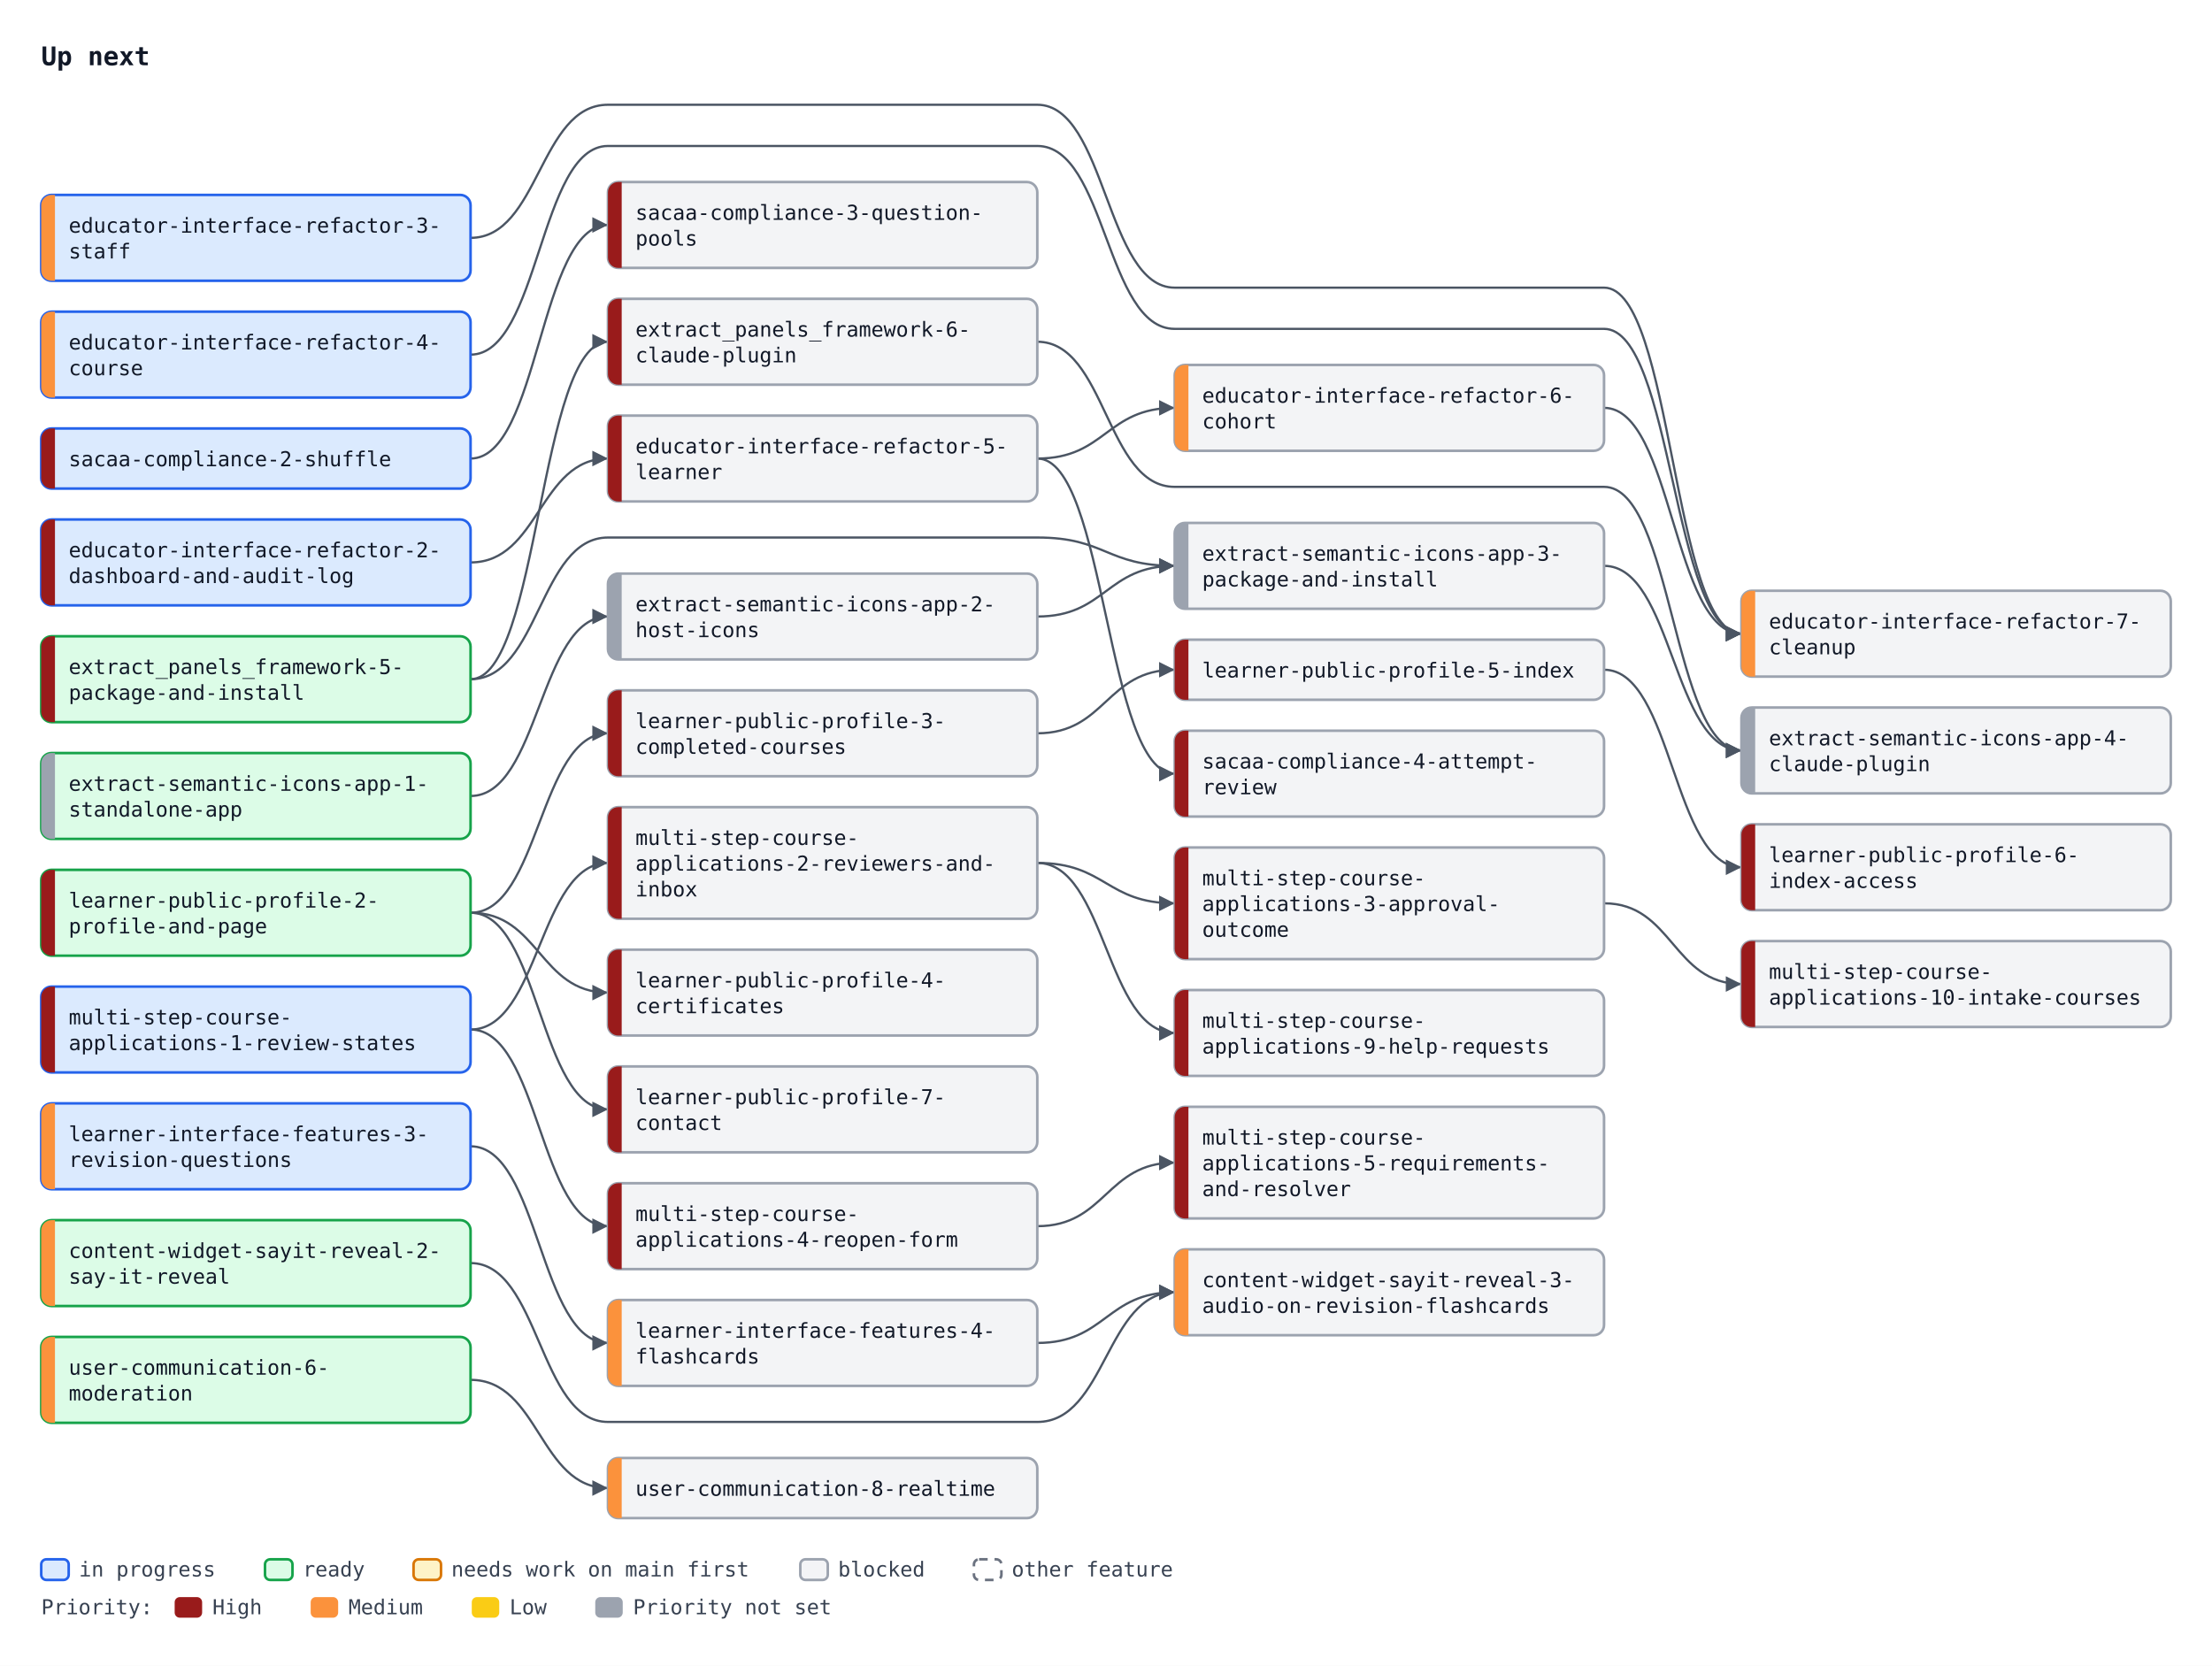
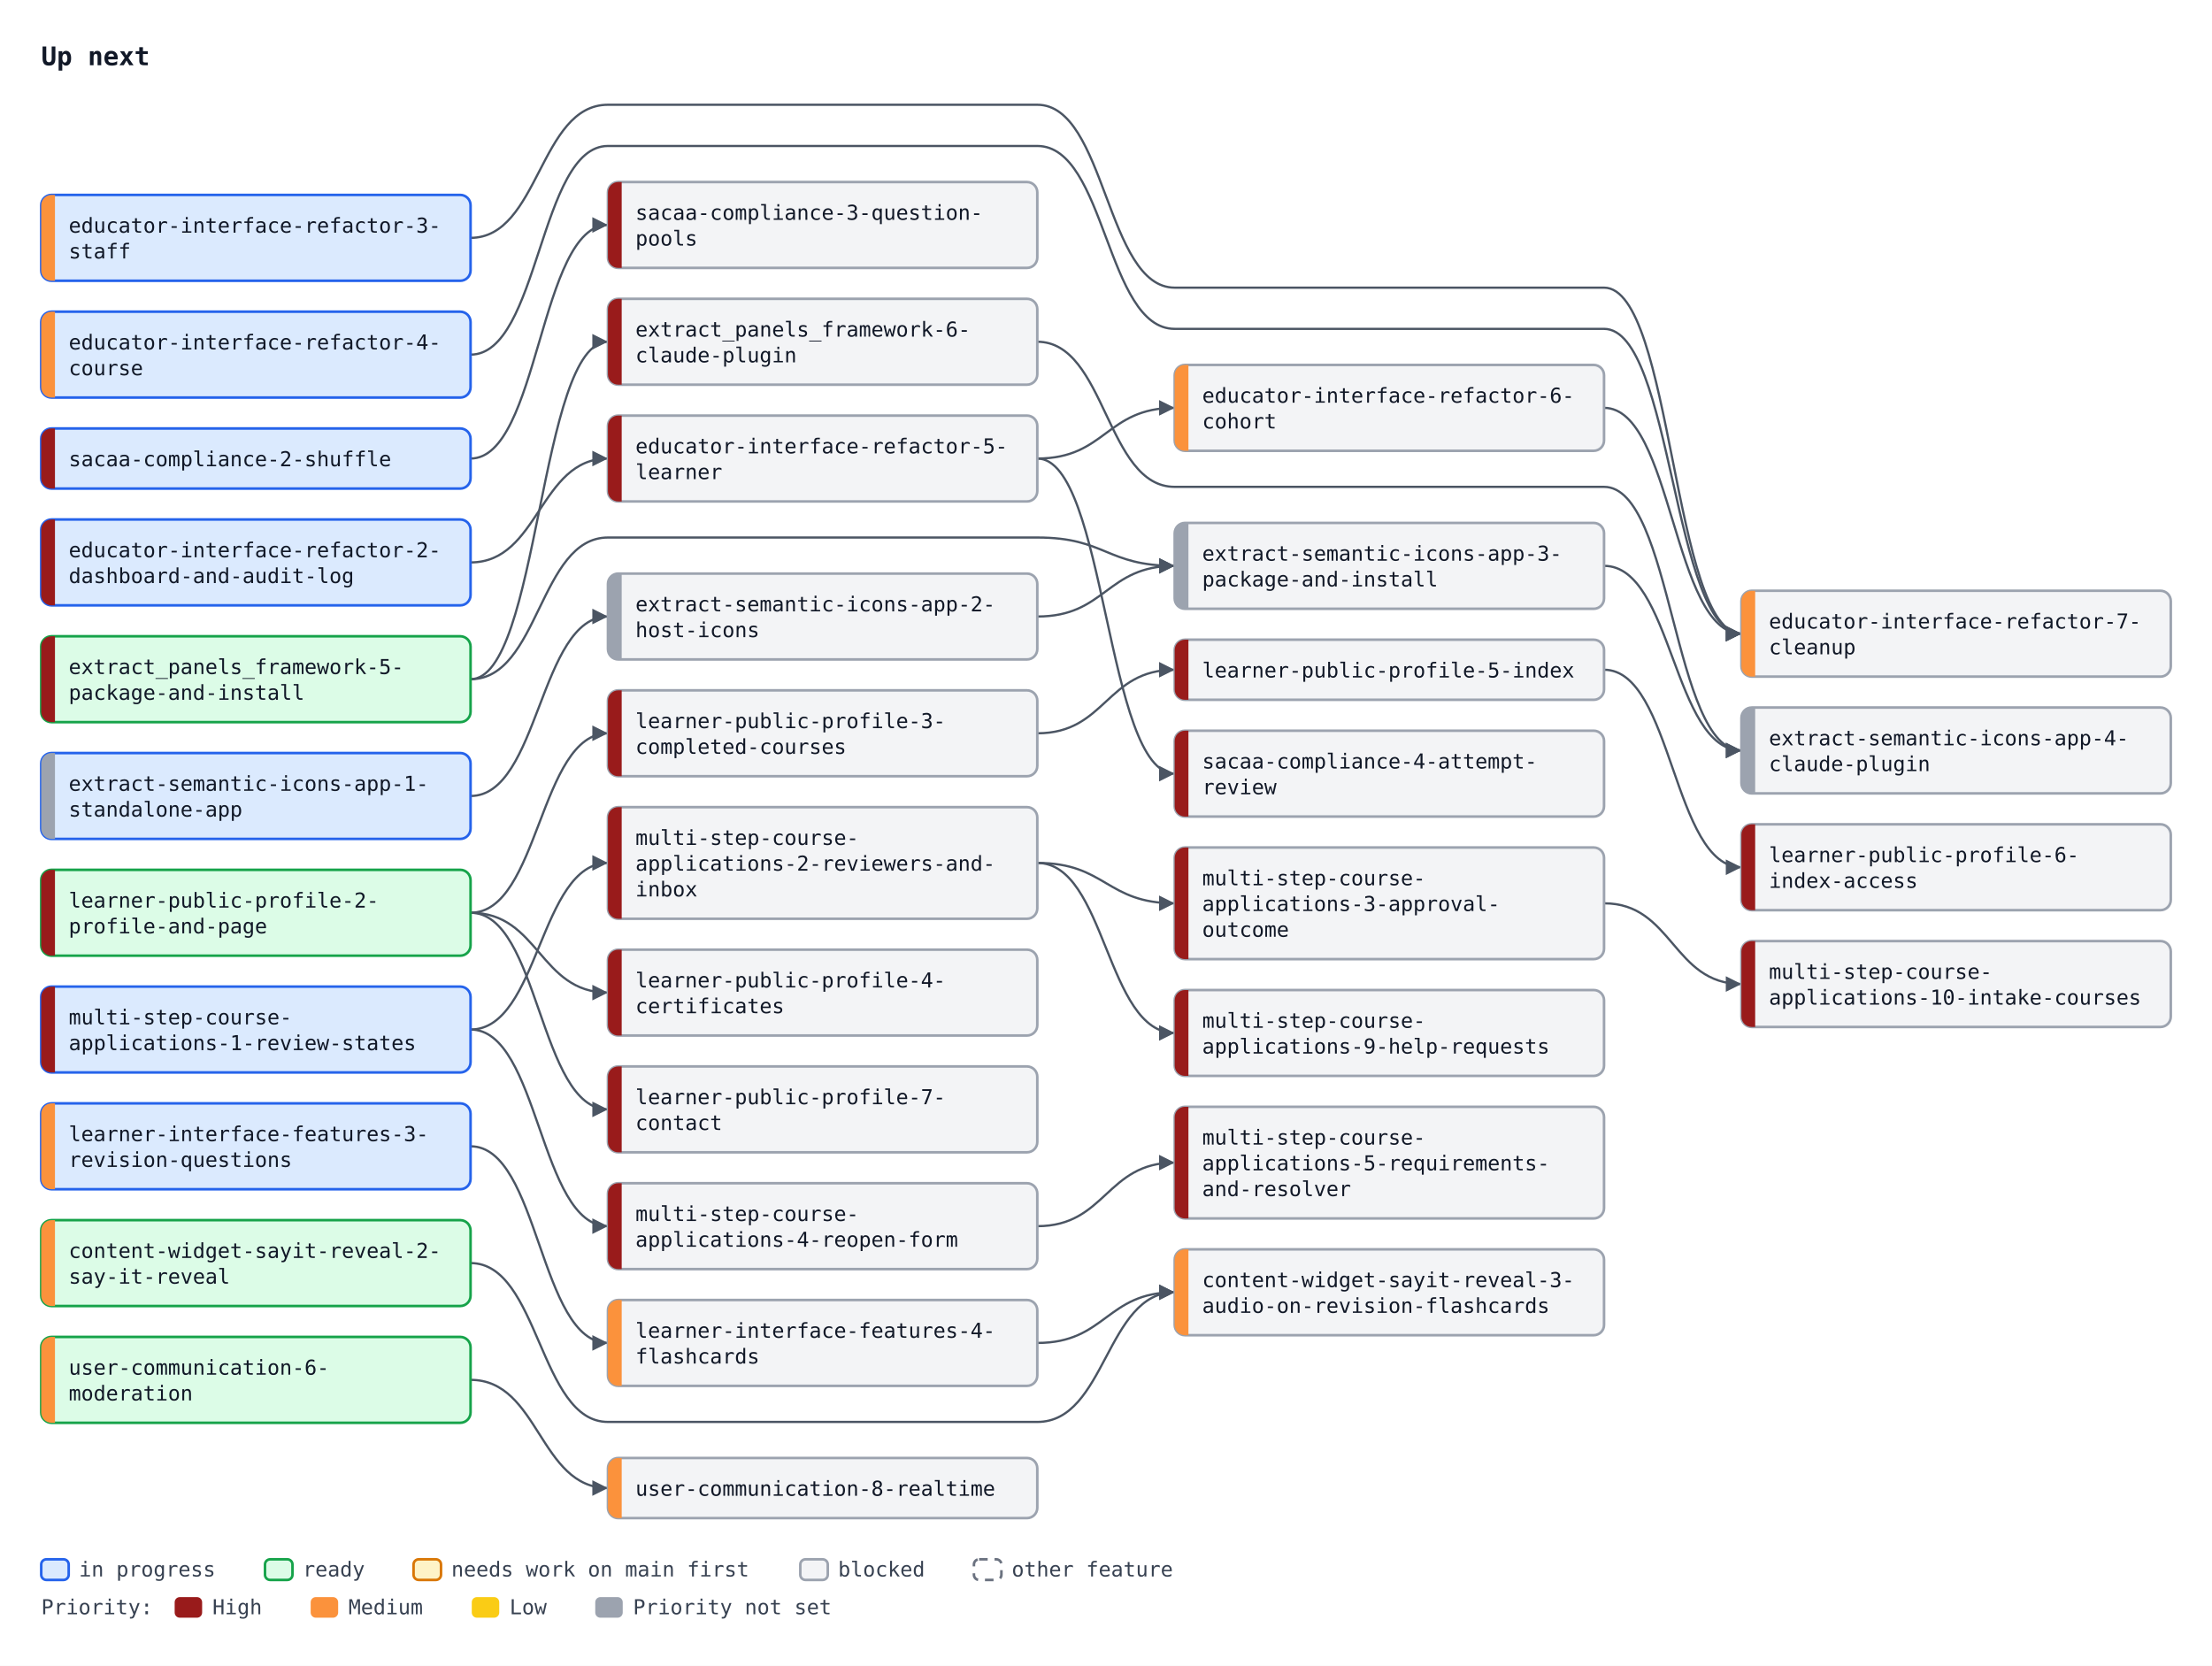
<svg xmlns="http://www.w3.org/2000/svg" width="1288" height="970" viewBox="0 0 1288 970" font-family="ui-monospace, SFMono-Regular, Menlo, Consolas, monospace" font-size="12">
  <defs>
    <marker id="arrow" viewBox="0 0 10 10" refX="10" refY="5" markerWidth="7" markerHeight="7" orient="auto-start-reverse">
      <path d="M0,0 L10,5 L0,10 z" fill="#4b5563" />
    </marker>
  </defs>
  <rect width="1288" height="970" fill="#ffffff" />
  <text x="24" y="38" font-size="15" font-weight="bold" fill="#111827">Up next</text>
  <path d="M274.0,327.5 C314.0,327.5 314.0,267.0 354.0,267.0" fill="none" stroke="#4b5563" stroke-width="1.3" marker-end="url(#arrow)" />
  <path d="M604.0,267.0 C644.0,267.0 644.0,237.5 684.0,237.5" fill="none" stroke="#4b5563" stroke-width="1.3" marker-end="url(#arrow)" />
  <path d="M274.0,138.5 C314.0,138.5 314.0,61.0 354.0,61.0 L604.0,61.0 C644.0,61.0 644.0,167.5 684.0,167.5 L934.0,167.5 C974.0,167.5 974.0,369.0 1014.0,369.0" fill="none" stroke="#4b5563" stroke-width="1.3" marker-end="url(#arrow)" />
  <path d="M274.0,206.5 C314.0,206.5 314.0,85.0 354.0,85.0 L604.0,85.0 C644.0,85.0 644.0,191.5 684.0,191.5 L934.0,191.5 C974.0,191.5 974.0,369.0 1014.0,369.0" fill="none" stroke="#4b5563" stroke-width="1.3" marker-end="url(#arrow)" />
  <path d="M934.0,237.5 C974.0,237.5 974.0,369.0 1014.0,369.0" fill="none" stroke="#4b5563" stroke-width="1.3" marker-end="url(#arrow)" />
  <path d="M274.0,267.0 C314.0,267.0 314.0,131.0 354.0,131.0" fill="none" stroke="#4b5563" stroke-width="1.3" marker-end="url(#arrow)" />
  <path d="M604.0,267.0 C644.0,267.0 644.0,450.5 684.0,450.5" fill="none" stroke="#4b5563" stroke-width="1.3" marker-end="url(#arrow)" />
  <path d="M274.0,395.5 C314.0,395.5 314.0,199.0 354.0,199.0" fill="none" stroke="#4b5563" stroke-width="1.3" marker-end="url(#arrow)" />
  <path d="M274.0,531.5 C314.0,531.5 314.0,427.0 354.0,427.0" fill="none" stroke="#4b5563" stroke-width="1.3" marker-end="url(#arrow)" />
  <path d="M274.0,531.5 C314.0,531.5 314.0,578.0 354.0,578.0" fill="none" stroke="#4b5563" stroke-width="1.3" marker-end="url(#arrow)" />
  <path d="M604.0,427.0 C644.0,427.0 644.0,390.0 684.0,390.0" fill="none" stroke="#4b5563" stroke-width="1.3" marker-end="url(#arrow)" />
  <path d="M934.0,390.0 C974.0,390.0 974.0,505.0 1014.0,505.0" fill="none" stroke="#4b5563" stroke-width="1.3" marker-end="url(#arrow)" />
  <path d="M274.0,531.5 C314.0,531.5 314.0,646.0 354.0,646.0" fill="none" stroke="#4b5563" stroke-width="1.3" marker-end="url(#arrow)" />
  <path d="M274.0,599.5 C314.0,599.5 314.0,502.5 354.0,502.5" fill="none" stroke="#4b5563" stroke-width="1.3" marker-end="url(#arrow)" />
  <path d="M604.0,502.5 C644.0,502.5 644.0,526.0 684.0,526.0" fill="none" stroke="#4b5563" stroke-width="1.3" marker-end="url(#arrow)" />
  <path d="M274.0,599.5 C314.0,599.5 314.0,714.0 354.0,714.0" fill="none" stroke="#4b5563" stroke-width="1.3" marker-end="url(#arrow)" />
  <path d="M604.0,714.0 C644.0,714.0 644.0,677.0 684.0,677.0" fill="none" stroke="#4b5563" stroke-width="1.3" marker-end="url(#arrow)" />
  <path d="M604.0,502.5 C644.0,502.5 644.0,601.5 684.0,601.5" fill="none" stroke="#4b5563" stroke-width="1.3" marker-end="url(#arrow)" />
  <path d="M934.0,526.0 C974.0,526.0 974.0,573.0 1014.0,573.0" fill="none" stroke="#4b5563" stroke-width="1.3" marker-end="url(#arrow)" />
  <path d="M274.0,667.5 C314.0,667.5 314.0,782.0 354.0,782.0" fill="none" stroke="#4b5563" stroke-width="1.3" marker-end="url(#arrow)" />
  <path d="M274.0,735.5 C314.0,735.5 314.0,828.0 354.0,828.0 L604.0,828.0 C644.0,828.0 644.0,752.5 684.0,752.5" fill="none" stroke="#4b5563" stroke-width="1.3" marker-end="url(#arrow)" />
  <path d="M604.0,782.0 C644.0,782.0 644.0,752.5 684.0,752.5" fill="none" stroke="#4b5563" stroke-width="1.3" marker-end="url(#arrow)" />
  <path d="M274.0,803.5 C314.0,803.5 314.0,866.5 354.0,866.5" fill="none" stroke="#4b5563" stroke-width="1.3" marker-end="url(#arrow)" />
  <path d="M274.0,463.5 C314.0,463.5 314.0,359.0 354.0,359.0" fill="none" stroke="#4b5563" stroke-width="1.3" marker-end="url(#arrow)" />
  <path d="M604.0,359.0 C644.0,359.0 644.0,329.5 684.0,329.5" fill="none" stroke="#4b5563" stroke-width="1.3" marker-end="url(#arrow)" />
  <path d="M274.0,395.5 C314.0,395.5 314.0,313.0 354.0,313.0 L604.0,313.0 C644.0,313.0 644.0,329.5 684.0,329.5" fill="none" stroke="#4b5563" stroke-width="1.3" marker-end="url(#arrow)" />
  <path d="M934.0,329.5 C974.0,329.5 974.0,437.0 1014.0,437.0" fill="none" stroke="#4b5563" stroke-width="1.3" marker-end="url(#arrow)" />
  <path d="M604.0,199.0 C644.0,199.0 644.0,283.5 684.0,283.5 L934.0,283.5 C974.0,283.5 974.0,437.0 1014.0,437.0" fill="none" stroke="#4b5563" stroke-width="1.3" marker-end="url(#arrow)" />
  <rect x="24.0" y="302.5" width="250" height="50" rx="6" fill="#dbeafe" stroke="#2563eb" stroke-width="1.5" />
  <path d="M32.0,302.5 H30.0 A6,6 0 0 0 24.0,308.5 V346.5 A6,6 0 0 0 30.0,352.5 H32.0 Z" fill="#991b1b" />
  <text x="40.0" y="324.5" fill="#111827">educator-interface-refactor-2-</text>
  <text x="40.0" y="339.5" fill="#111827">dashboard-and-audit-log</text>
  <rect x="24.0" y="113.5" width="250" height="50" rx="6" fill="#dbeafe" stroke="#2563eb" stroke-width="1.5" />
  <path d="M32.0,113.5 H30.0 A6,6 0 0 0 24.0,119.5 V157.5 A6,6 0 0 0 30.0,163.5 H32.0 Z" fill="#fb923c" />
  <text x="40.0" y="135.5" fill="#111827">educator-interface-refactor-3-</text>
  <text x="40.0" y="150.5" fill="#111827">staff</text>
  <rect x="24.0" y="181.5" width="250" height="50" rx="6" fill="#dbeafe" stroke="#2563eb" stroke-width="1.5" />
  <path d="M32.0,181.5 H30.0 A6,6 0 0 0 24.0,187.5 V225.5 A6,6 0 0 0 30.0,231.5 H32.0 Z" fill="#fb923c" />
  <text x="40.0" y="203.5" fill="#111827">educator-interface-refactor-4-</text>
  <text x="40.0" y="218.5" fill="#111827">course</text>
  <rect x="354.0" y="242.0" width="250" height="50" rx="6" fill="#f3f4f6" stroke="#9ca3af" stroke-width="1.5" />
  <path d="M362.0,242.0 H360.0 A6,6 0 0 0 354.0,248.0 V286.0 A6,6 0 0 0 360.0,292.0 H362.0 Z" fill="#991b1b" />
  <text x="370.0" y="264.0" fill="#111827">educator-interface-refactor-5-</text>
  <text x="370.0" y="279.0" fill="#111827">learner</text>
  <rect x="684.0" y="212.5" width="250" height="50" rx="6" fill="#f3f4f6" stroke="#9ca3af" stroke-width="1.5" />
  <path d="M692.0,212.5 H690.0 A6,6 0 0 0 684.0,218.5 V256.5 A6,6 0 0 0 690.0,262.5 H692.0 Z" fill="#fb923c" />
  <text x="700.0" y="234.5" fill="#111827">educator-interface-refactor-6-</text>
  <text x="700.0" y="249.5" fill="#111827">cohort</text>
  <rect x="1014.0" y="344.0" width="250" height="50" rx="6" fill="#f3f4f6" stroke="#9ca3af" stroke-width="1.5" />
  <path d="M1022.0,344.0 H1020.0 A6,6 0 0 0 1014.0,350.0 V388.0 A6,6 0 0 0 1020.0,394.0 H1022.0 Z" fill="#fb923c" />
  <text x="1030.0" y="366.0" fill="#111827">educator-interface-refactor-7-</text>
  <text x="1030.0" y="381.0" fill="#111827">cleanup</text>
  <rect x="24.0" y="249.5" width="250" height="35" rx="6" fill="#dbeafe" stroke="#2563eb" stroke-width="1.5" />
  <path d="M32.0,249.5 H30.0 A6,6 0 0 0 24.0,255.5 V278.5 A6,6 0 0 0 30.0,284.5 H32.0 Z" fill="#991b1b" />
  <text x="40.0" y="271.5" fill="#111827">sacaa-compliance-2-shuffle</text>
  <rect x="354.0" y="106.0" width="250" height="50" rx="6" fill="#f3f4f6" stroke="#9ca3af" stroke-width="1.5" />
  <path d="M362.0,106.0 H360.0 A6,6 0 0 0 354.0,112.0 V150.0 A6,6 0 0 0 360.0,156.0 H362.0 Z" fill="#991b1b" />
  <text x="370.0" y="128.0" fill="#111827">sacaa-compliance-3-question-</text>
  <text x="370.0" y="143.0" fill="#111827">pools</text>
  <rect x="684.0" y="425.5" width="250" height="50" rx="6" fill="#f3f4f6" stroke="#9ca3af" stroke-width="1.5" />
  <path d="M692.0,425.5 H690.0 A6,6 0 0 0 684.0,431.5 V469.5 A6,6 0 0 0 690.0,475.5 H692.0 Z" fill="#991b1b" />
  <text x="700.0" y="447.5" fill="#111827">sacaa-compliance-4-attempt-</text>
  <text x="700.0" y="462.5" fill="#111827">review</text>
  <rect x="24.0" y="370.5" width="250" height="50" rx="6" fill="#dcfce7" stroke="#16a34a" stroke-width="1.5" />
  <path d="M32.0,370.5 H30.0 A6,6 0 0 0 24.0,376.5 V414.5 A6,6 0 0 0 30.0,420.5 H32.0 Z" fill="#991b1b" />
  <text x="40.0" y="392.5" fill="#111827">extract_panels_framework-5-</text>
  <text x="40.0" y="407.5" fill="#111827">package-and-install</text>
  <rect x="354.0" y="174.0" width="250" height="50" rx="6" fill="#f3f4f6" stroke="#9ca3af" stroke-width="1.5" />
  <path d="M362.0,174.0 H360.0 A6,6 0 0 0 354.0,180.0 V218.0 A6,6 0 0 0 360.0,224.0 H362.0 Z" fill="#991b1b" />
  <text x="370.0" y="196.0" fill="#111827">extract_panels_framework-6-</text>
  <text x="370.0" y="211.0" fill="#111827">claude-plugin</text>
  <rect x="24.0" y="506.5" width="250" height="50" rx="6" fill="#dcfce7" stroke="#16a34a" stroke-width="1.5" />
  <path d="M32.0,506.5 H30.0 A6,6 0 0 0 24.0,512.5 V550.5 A6,6 0 0 0 30.0,556.5 H32.0 Z" fill="#991b1b" />
  <text x="40.0" y="528.5" fill="#111827">learner-public-profile-2-</text>
  <text x="40.0" y="543.5" fill="#111827">profile-and-page</text>
  <rect x="354.0" y="402.0" width="250" height="50" rx="6" fill="#f3f4f6" stroke="#9ca3af" stroke-width="1.5" />
  <path d="M362.0,402.0 H360.0 A6,6 0 0 0 354.0,408.0 V446.0 A6,6 0 0 0 360.0,452.0 H362.0 Z" fill="#991b1b" />
  <text x="370.0" y="424.0" fill="#111827">learner-public-profile-3-</text>
  <text x="370.0" y="439.0" fill="#111827">completed-courses</text>
  <rect x="354.0" y="553.0" width="250" height="50" rx="6" fill="#f3f4f6" stroke="#9ca3af" stroke-width="1.5" />
  <path d="M362.0,553.0 H360.0 A6,6 0 0 0 354.0,559.0 V597.0 A6,6 0 0 0 360.0,603.0 H362.0 Z" fill="#991b1b" />
  <text x="370.0" y="575.0" fill="#111827">learner-public-profile-4-</text>
  <text x="370.0" y="590.0" fill="#111827">certificates</text>
  <rect x="684.0" y="372.5" width="250" height="35" rx="6" fill="#f3f4f6" stroke="#9ca3af" stroke-width="1.5" />
  <path d="M692.0,372.5 H690.0 A6,6 0 0 0 684.0,378.5 V401.5 A6,6 0 0 0 690.0,407.5 H692.0 Z" fill="#991b1b" />
  <text x="700.0" y="394.5" fill="#111827">learner-public-profile-5-index</text>
  <rect x="1014.0" y="480.0" width="250" height="50" rx="6" fill="#f3f4f6" stroke="#9ca3af" stroke-width="1.5" />
  <path d="M1022.0,480.0 H1020.0 A6,6 0 0 0 1014.0,486.0 V524.0 A6,6 0 0 0 1020.0,530.0 H1022.0 Z" fill="#991b1b" />
  <text x="1030.0" y="502.0" fill="#111827">learner-public-profile-6-</text>
  <text x="1030.0" y="517.0" fill="#111827">index-access</text>
  <rect x="354.0" y="621.0" width="250" height="50" rx="6" fill="#f3f4f6" stroke="#9ca3af" stroke-width="1.5" />
  <path d="M362.0,621.0 H360.0 A6,6 0 0 0 354.0,627.0 V665.0 A6,6 0 0 0 360.0,671.0 H362.0 Z" fill="#991b1b" />
  <text x="370.0" y="643.0" fill="#111827">learner-public-profile-7-</text>
  <text x="370.0" y="658.0" fill="#111827">contact</text>
  <rect x="24.0" y="574.5" width="250" height="50" rx="6" fill="#dbeafe" stroke="#2563eb" stroke-width="1.5" />
  <path d="M32.0,574.5 H30.0 A6,6 0 0 0 24.0,580.5 V618.5 A6,6 0 0 0 30.0,624.5 H32.0 Z" fill="#991b1b" />
  <text x="40.0" y="596.5" fill="#111827">multi-step-course-</text>
  <text x="40.0" y="611.5" fill="#111827">applications-1-review-states</text>
  <rect x="354.0" y="470.0" width="250" height="65" rx="6" fill="#f3f4f6" stroke="#9ca3af" stroke-width="1.5" />
  <path d="M362.0,470.0 H360.0 A6,6 0 0 0 354.0,476.0 V529.0 A6,6 0 0 0 360.0,535.0 H362.0 Z" fill="#991b1b" />
  <text x="370.0" y="492.0" fill="#111827">multi-step-course-</text>
  <text x="370.0" y="507.0" fill="#111827">applications-2-reviewers-and-</text>
  <text x="370.0" y="522.0" fill="#111827">inbox</text>
  <rect x="684.0" y="493.5" width="250" height="65" rx="6" fill="#f3f4f6" stroke="#9ca3af" stroke-width="1.5" />
  <path d="M692.0,493.5 H690.0 A6,6 0 0 0 684.0,499.5 V552.5 A6,6 0 0 0 690.0,558.5 H692.0 Z" fill="#991b1b" />
  <text x="700.0" y="515.5" fill="#111827">multi-step-course-</text>
  <text x="700.0" y="530.5" fill="#111827">applications-3-approval-</text>
  <text x="700.0" y="545.5" fill="#111827">outcome</text>
  <rect x="354.0" y="689.0" width="250" height="50" rx="6" fill="#f3f4f6" stroke="#9ca3af" stroke-width="1.5" />
  <path d="M362.0,689.0 H360.0 A6,6 0 0 0 354.0,695.0 V733.0 A6,6 0 0 0 360.0,739.0 H362.0 Z" fill="#991b1b" />
  <text x="370.0" y="711.0" fill="#111827">multi-step-course-</text>
  <text x="370.0" y="726.0" fill="#111827">applications-4-reopen-form</text>
  <rect x="684.0" y="644.5" width="250" height="65" rx="6" fill="#f3f4f6" stroke="#9ca3af" stroke-width="1.5" />
  <path d="M692.0,644.5 H690.0 A6,6 0 0 0 684.0,650.5 V703.5 A6,6 0 0 0 690.0,709.5 H692.0 Z" fill="#991b1b" />
  <text x="700.0" y="666.5" fill="#111827">multi-step-course-</text>
  <text x="700.0" y="681.5" fill="#111827">applications-5-requirements-</text>
  <text x="700.0" y="696.5" fill="#111827">and-resolver</text>
  <rect x="684.0" y="576.5" width="250" height="50" rx="6" fill="#f3f4f6" stroke="#9ca3af" stroke-width="1.5" />
  <path d="M692.0,576.5 H690.0 A6,6 0 0 0 684.0,582.5 V620.5 A6,6 0 0 0 690.0,626.5 H692.0 Z" fill="#991b1b" />
  <text x="700.0" y="598.5" fill="#111827">multi-step-course-</text>
  <text x="700.0" y="613.5" fill="#111827">applications-9-help-requests</text>
  <rect x="1014.0" y="548.0" width="250" height="50" rx="6" fill="#f3f4f6" stroke="#9ca3af" stroke-width="1.5" />
  <path d="M1022.0,548.0 H1020.0 A6,6 0 0 0 1014.0,554.0 V592.0 A6,6 0 0 0 1020.0,598.0 H1022.0 Z" fill="#991b1b" />
  <text x="1030.0" y="570.0" fill="#111827">multi-step-course-</text>
  <text x="1030.0" y="585.0" fill="#111827">applications-10-intake-courses</text>
  <rect x="24.0" y="642.5" width="250" height="50" rx="6" fill="#dbeafe" stroke="#2563eb" stroke-width="1.5" />
  <path d="M32.0,642.5 H30.0 A6,6 0 0 0 24.0,648.5 V686.5 A6,6 0 0 0 30.0,692.5 H32.0 Z" fill="#fb923c" />
  <text x="40.0" y="664.5" fill="#111827">learner-interface-features-3-</text>
  <text x="40.0" y="679.5" fill="#111827">revision-questions</text>
  <rect x="354.0" y="757.0" width="250" height="50" rx="6" fill="#f3f4f6" stroke="#9ca3af" stroke-width="1.5" />
  <path d="M362.0,757.0 H360.0 A6,6 0 0 0 354.0,763.0 V801.0 A6,6 0 0 0 360.0,807.0 H362.0 Z" fill="#fb923c" />
  <text x="370.0" y="779.0" fill="#111827">learner-interface-features-4-</text>
  <text x="370.0" y="794.0" fill="#111827">flashcards</text>
  <rect x="24.0" y="710.5" width="250" height="50" rx="6" fill="#dcfce7" stroke="#16a34a" stroke-width="1.5" />
  <path d="M32.0,710.5 H30.0 A6,6 0 0 0 24.0,716.5 V754.5 A6,6 0 0 0 30.0,760.5 H32.0 Z" fill="#fb923c" />
  <text x="40.0" y="732.5" fill="#111827">content-widget-sayit-reveal-2-</text>
  <text x="40.0" y="747.5" fill="#111827">say-it-reveal</text>
  <rect x="684.0" y="727.5" width="250" height="50" rx="6" fill="#f3f4f6" stroke="#9ca3af" stroke-width="1.5" />
  <path d="M692.0,727.5 H690.0 A6,6 0 0 0 684.0,733.5 V771.5 A6,6 0 0 0 690.0,777.5 H692.0 Z" fill="#fb923c" />
  <text x="700.0" y="749.5" fill="#111827">content-widget-sayit-reveal-3-</text>
  <text x="700.0" y="764.5" fill="#111827">audio-on-revision-flashcards</text>
  <rect x="24.0" y="778.5" width="250" height="50" rx="6" fill="#dcfce7" stroke="#16a34a" stroke-width="1.5" />
  <path d="M32.0,778.5 H30.0 A6,6 0 0 0 24.0,784.5 V822.5 A6,6 0 0 0 30.0,828.5 H32.0 Z" fill="#fb923c" />
  <text x="40.0" y="800.5" fill="#111827">user-communication-6-</text>
  <text x="40.0" y="815.5" fill="#111827">moderation</text>
  <rect x="354.0" y="849.0" width="250" height="35" rx="6" fill="#f3f4f6" stroke="#9ca3af" stroke-width="1.5" />
  <path d="M362.0,849.0 H360.0 A6,6 0 0 0 354.0,855.0 V878.0 A6,6 0 0 0 360.0,884.0 H362.0 Z" fill="#fb923c" />
  <text x="370.0" y="871.0" fill="#111827">user-communication-8-realtime</text>
-   <rect x="24.0" y="438.5" width="250" height="50" rx="6" fill="#dcfce7" stroke="#16a34a" stroke-width="1.5" />
+   <rect x="24.0" y="438.5" width="250" height="50" rx="6" fill="#dbeafe" stroke="#2563eb" stroke-width="1.5" />
  <path d="M32.0,438.5 H30.0 A6,6 0 0 0 24.0,444.5 V482.5 A6,6 0 0 0 30.0,488.5 H32.0 Z" fill="#9ca3af" />
  <text x="40.0" y="460.5" fill="#111827">extract-semantic-icons-app-1-</text>
  <text x="40.0" y="475.5" fill="#111827">standalone-app</text>
  <rect x="354.0" y="334.0" width="250" height="50" rx="6" fill="#f3f4f6" stroke="#9ca3af" stroke-width="1.5" />
  <path d="M362.0,334.0 H360.0 A6,6 0 0 0 354.0,340.0 V378.0 A6,6 0 0 0 360.0,384.0 H362.0 Z" fill="#9ca3af" />
  <text x="370.0" y="356.0" fill="#111827">extract-semantic-icons-app-2-</text>
  <text x="370.0" y="371.0" fill="#111827">host-icons</text>
  <rect x="684.0" y="304.5" width="250" height="50" rx="6" fill="#f3f4f6" stroke="#9ca3af" stroke-width="1.5" />
  <path d="M692.0,304.5 H690.0 A6,6 0 0 0 684.0,310.5 V348.5 A6,6 0 0 0 690.0,354.5 H692.0 Z" fill="#9ca3af" />
  <text x="700.0" y="326.5" fill="#111827">extract-semantic-icons-app-3-</text>
  <text x="700.0" y="341.5" fill="#111827">package-and-install</text>
  <rect x="1014.0" y="412.0" width="250" height="50" rx="6" fill="#f3f4f6" stroke="#9ca3af" stroke-width="1.5" />
  <path d="M1022.0,412.0 H1020.0 A6,6 0 0 0 1014.0,418.0 V456.0 A6,6 0 0 0 1020.0,462.0 H1022.0 Z" fill="#9ca3af" />
  <text x="1030.0" y="434.0" fill="#111827">extract-semantic-icons-app-4-</text>
  <text x="1030.0" y="449.0" fill="#111827">claude-plugin</text>
  <rect x="24.0" y="908" width="16" height="12" rx="3" fill="#dbeafe" stroke="#2563eb" stroke-width="1.5" />
  <text x="46.0" y="918" fill="#374151">in progress</text>
  <rect x="154.3" y="908" width="16" height="12" rx="3" fill="#dcfce7" stroke="#16a34a" stroke-width="1.5" />
  <text x="176.3" y="918" fill="#374151">ready</text>
  <rect x="240.8" y="908" width="16" height="12" rx="3" fill="#fef3c7" stroke="#d97706" stroke-width="1.5" />
  <text x="262.8" y="918" fill="#374151">needs work on main first</text>
  <rect x="466.0" y="908" width="16" height="12" rx="3" fill="#f3f4f6" stroke="#9ca3af" stroke-width="1.5" />
  <text x="488.0" y="918" fill="#374151">blocked</text>
  <rect x="567.1" y="908" width="16" height="12" rx="3" fill="#ffffff" stroke="#6b7280" stroke-width="1.5" stroke-dasharray="5 4" />
  <text x="589.1" y="918" fill="#374151">other feature</text>
  <text x="24" y="940" fill="#374151">Priority:</text>
  <rect x="101.7" y="930" width="16" height="12" rx="3" fill="#991b1b" />
  <text x="123.7" y="940" fill="#374151">High</text>
  <rect x="180.9" y="930" width="16" height="12" rx="3" fill="#fb923c" />
  <text x="202.9" y="940" fill="#374151">Medium</text>
  <rect x="274.7" y="930" width="16" height="12" rx="3" fill="#facc15" />
  <text x="296.7" y="940" fill="#374151">Low</text>
  <rect x="346.6" y="930" width="16" height="12" rx="3" fill="#9ca3af" />
  <text x="368.6" y="940" fill="#374151">Priority not set</text>
</svg>
